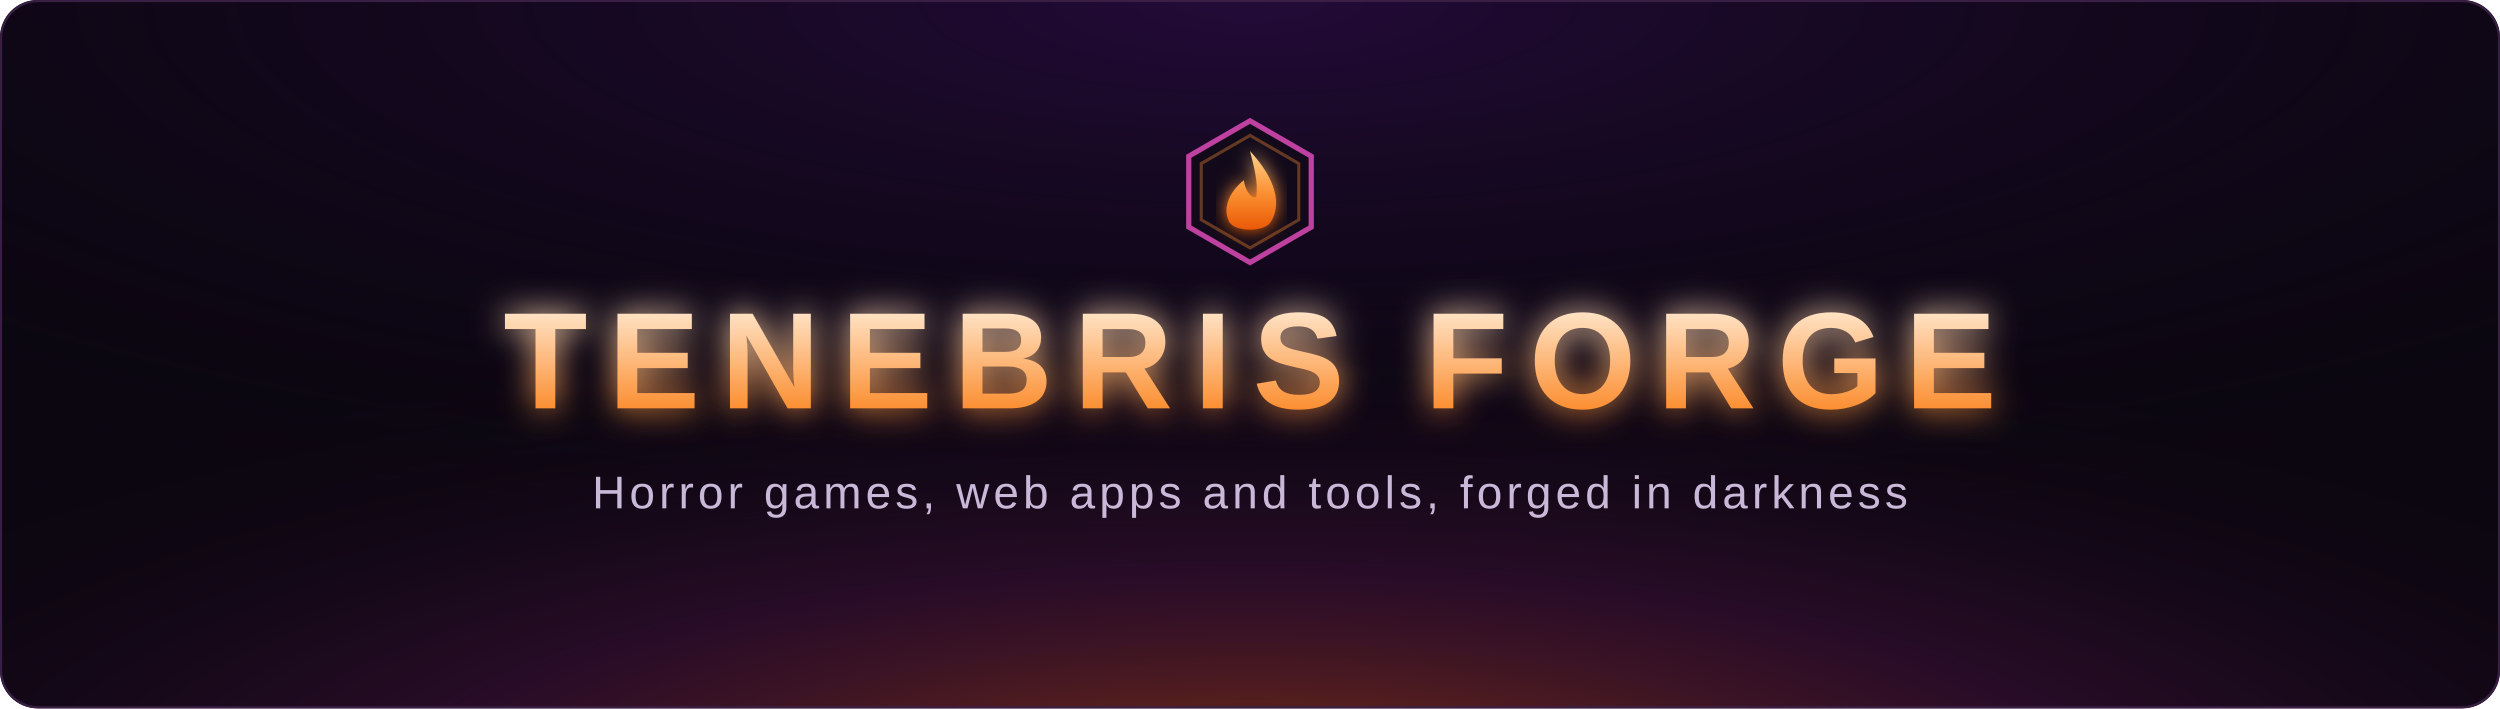
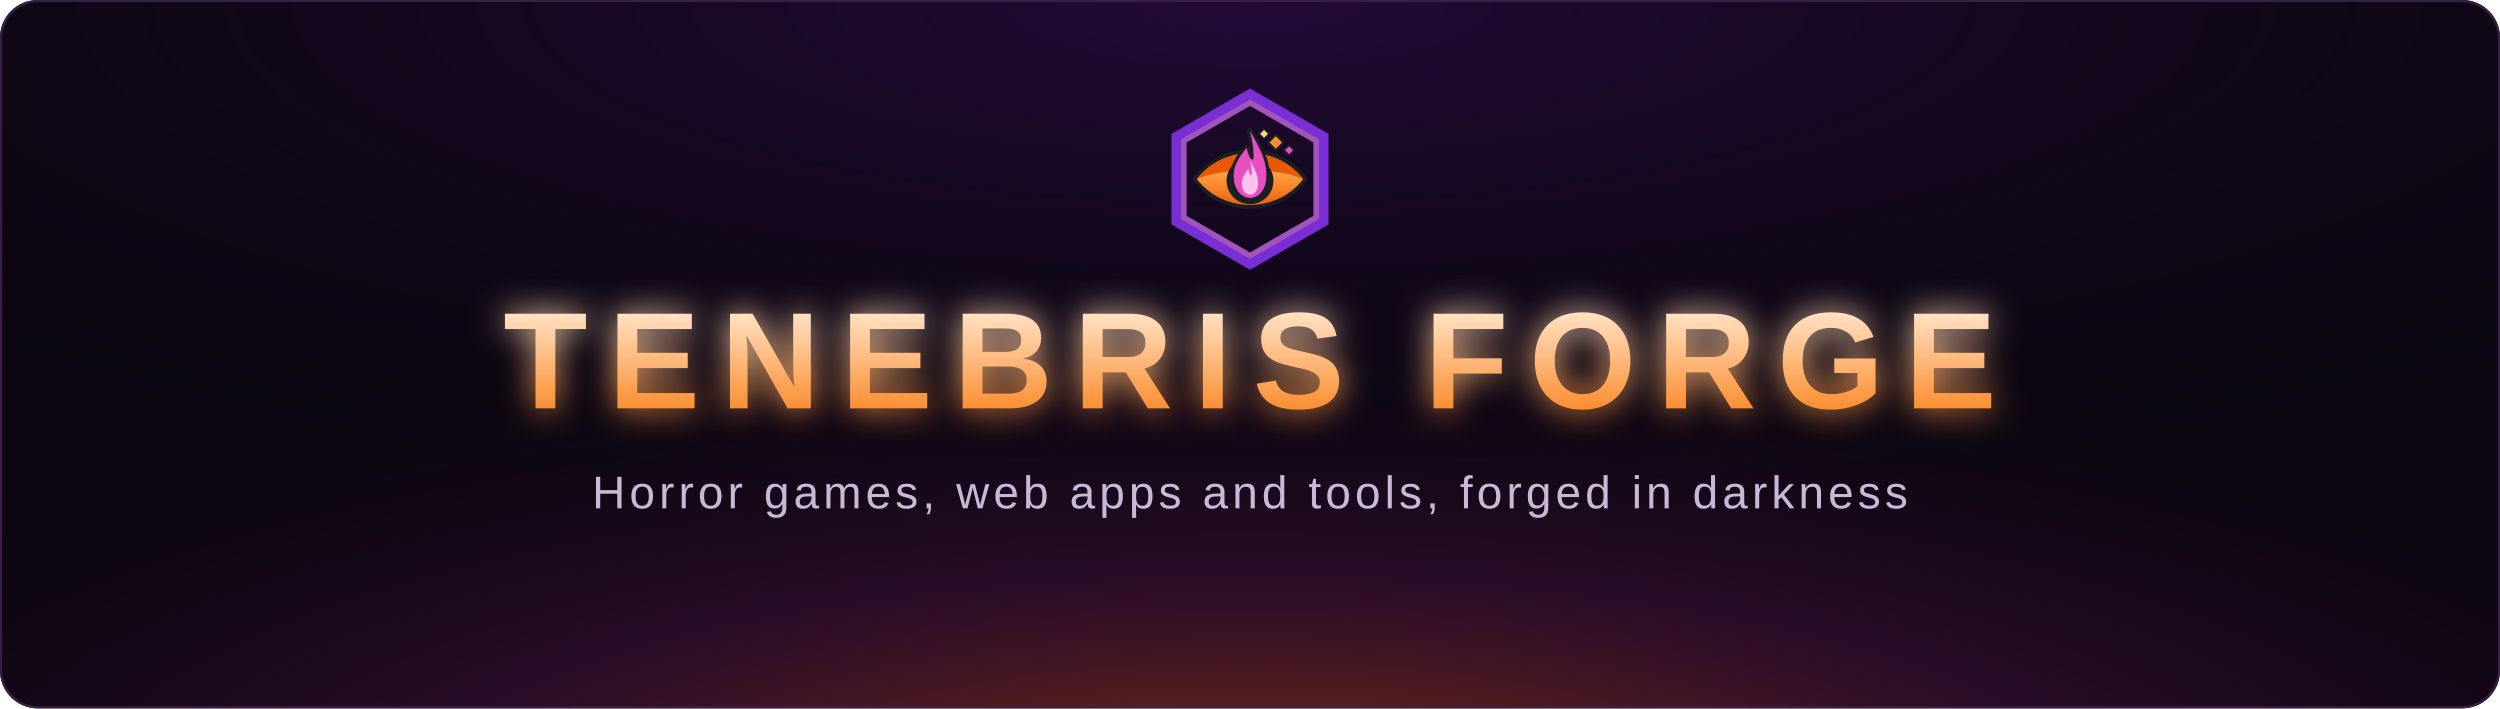
<svg xmlns="http://www.w3.org/2000/svg" viewBox="0 0 1200 340" width="1200" height="340" role="img" aria-label="Tenebris Forge">
  <defs>
    <radialGradient id="fire" cx="50%" cy="115%" r="70%">
      <stop offset="0" stop-color="#e95904" stop-opacity=".55" />
      <stop offset=".5" stop-color="#7a1d6a" stop-opacity=".25" />
      <stop offset="1" stop-color="#0b0610" stop-opacity="0" />
    </radialGradient>
    <radialGradient id="veil" cx="50%" cy="0%" r="80%">
      <stop offset="0" stop-color="#3b1060" stop-opacity=".5" />
      <stop offset="1" stop-color="#0b0610" stop-opacity="0" />
    </radialGradient>
    <linearGradient id="flame" x1="0" x2="0" y1="0" y2="1">
      <stop offset="0" stop-color="#ffd28a" />
      <stop offset=".55" stop-color="#fb8e31" />
      <stop offset="1" stop-color="#e95904" />
    </linearGradient>
    <linearGradient id="t" x1="0" x2="0" y1="0" y2="1">
      <stop offset="0" stop-color="#ffe2c4" />
      <stop offset="1" stop-color="#fb8e31" />
    </linearGradient>
    <filter id="glow" x="-20%" y="-50%" width="140%" height="200%">
      <feGaussianBlur stdDeviation="8" result="b" />
      <feMerge>
        <feMergeNode in="b" />
        <feMergeNode in="SourceGraphic" />
      </feMerge>
    </filter>
    <clipPath id="c">
      <rect width="1200" height="340" rx="18" />
    </clipPath>
  </defs>
  <g clip-path="url(#c)">
    <rect width="1200" height="340" fill="#0b0610" />
    <rect width="1200" height="340" fill="url(#veil)" />
    <rect width="1200" height="340" fill="url(#fire)">
      <animate attributeName="opacity" values="1;.8;1" dur="4s" repeatCount="indefinite" />
    </rect>
    <circle cx="311" cy="304" r="3.2" fill="#e95904" opacity="0">
      <animateTransform attributeName="transform" type="translate" from="0 0" to="13 -272" dur="10.1s" begin="1.9s" repeatCount="indefinite" />
      <animate attributeName="opacity" values="0;.95;0" dur="10.1s" begin="1.9s" repeatCount="indefinite" />
    </circle>
    <circle cx="1043" cy="298" r="2.0" fill="#ffd28a" opacity="0">
      <animateTransform attributeName="transform" type="translate" from="0 0" to="-38 -272" dur="5.4s" begin="8.5s" repeatCount="indefinite" />
      <animate attributeName="opacity" values="0;.95;0" dur="5.4s" begin="8.5s" repeatCount="indefinite" />
    </circle>
    <circle cx="152" cy="304" r="4.0" fill="#fb8e31" opacity="0">
      <animateTransform attributeName="transform" type="translate" from="0 0" to="30 -272" dur="11.0s" begin="8.3s" repeatCount="indefinite" />
      <animate attributeName="opacity" values="0;.95;0" dur="11.0s" begin="8.3s" repeatCount="indefinite" />
    </circle>
    <circle cx="972" cy="322" r="3.6" fill="#ffd28a" opacity="0">
      <animateTransform attributeName="transform" type="translate" from="0 0" to="-12 -272" dur="9.5s" begin="9.5s" repeatCount="indefinite" />
      <animate attributeName="opacity" values="0;.95;0" dur="9.5s" begin="9.5s" repeatCount="indefinite" />
    </circle>
    <circle cx="281" cy="335" r="2.9" fill="#e84fc0" opacity="0">
      <animateTransform attributeName="transform" type="translate" from="0 0" to="11 -272" dur="10.9s" begin="6.7s" repeatCount="indefinite" />
      <animate attributeName="opacity" values="0;.95;0" dur="10.9s" begin="6.7s" repeatCount="indefinite" />
    </circle>
    <circle cx="786" cy="255" r="3.0" fill="#e84fc0" opacity="0">
      <animateTransform attributeName="transform" type="translate" from="0 0" to="4 -272" dur="8.8s" begin="2.6s" repeatCount="indefinite" />
      <animate attributeName="opacity" values="0;.95;0" dur="8.8s" begin="2.6s" repeatCount="indefinite" />
    </circle>
    <circle cx="898" cy="224" r="3.2" fill="#e95904" opacity="0">
      <animateTransform attributeName="transform" type="translate" from="0 0" to="-26 -272" dur="7.7s" begin="1.8s" repeatCount="indefinite" />
      <animate attributeName="opacity" values="0;.95;0" dur="7.7s" begin="1.8s" repeatCount="indefinite" />
    </circle>
    <circle cx="427" cy="258" r="2.2" fill="#e84fc0" opacity="0">
      <animateTransform attributeName="transform" type="translate" from="0 0" to="4 -272" dur="6.7s" begin="8.9s" repeatCount="indefinite" />
      <animate attributeName="opacity" values="0;.95;0" dur="6.7s" begin="8.9s" repeatCount="indefinite" />
    </circle>
    <circle cx="678" cy="333" r="3.3" fill="#e84fc0" opacity="0">
      <animateTransform attributeName="transform" type="translate" from="0 0" to="-9 -272" dur="5.8s" begin="4.3s" repeatCount="indefinite" />
      <animate attributeName="opacity" values="0;.95;0" dur="5.8s" begin="4.3s" repeatCount="indefinite" />
    </circle>
    <circle cx="863" cy="340" r="1.6" fill="#e84fc0" opacity="0">
      <animateTransform attributeName="transform" type="translate" from="0 0" to="11 -272" dur="5.9s" begin="8.1s" repeatCount="indefinite" />
      <animate attributeName="opacity" values="0;.95;0" dur="5.9s" begin="8.1s" repeatCount="indefinite" />
    </circle>
    <circle cx="192" cy="264" r="3.7" fill="#e95904" opacity="0">
      <animateTransform attributeName="transform" type="translate" from="0 0" to="16 -272" dur="10.3s" begin="8.0s" repeatCount="indefinite" />
      <animate attributeName="opacity" values="0;.95;0" dur="10.3s" begin="8.0s" repeatCount="indefinite" />
    </circle>
    <circle cx="757" cy="280" r="3.1" fill="#e95904" opacity="0">
      <animateTransform attributeName="transform" type="translate" from="0 0" to="18 -272" dur="10.4s" begin="7.0s" repeatCount="indefinite" />
      <animate attributeName="opacity" values="0;.95;0" dur="10.4s" begin="7.0s" repeatCount="indefinite" />
    </circle>
    <circle cx="254" cy="294" r="3.0" fill="#ffd28a" opacity="0">
      <animateTransform attributeName="transform" type="translate" from="0 0" to="-25 -272" dur="8.5s" begin="3.6s" repeatCount="indefinite" />
      <animate attributeName="opacity" values="0;.95;0" dur="8.5s" begin="3.6s" repeatCount="indefinite" />
    </circle>
    <circle cx="231" cy="319" r="2.9" fill="#e84fc0" opacity="0">
      <animateTransform attributeName="transform" type="translate" from="0 0" to="11 -272" dur="10.4s" begin="1.7s" repeatCount="indefinite" />
      <animate attributeName="opacity" values="0;.95;0" dur="10.4s" begin="1.7s" repeatCount="indefinite" />
    </circle>
    <circle cx="667" cy="283" r="1.6" fill="#fb8e31" opacity="0">
      <animateTransform attributeName="transform" type="translate" from="0 0" to="2 -272" dur="7.6s" begin="3.4s" repeatCount="indefinite" />
      <animate attributeName="opacity" values="0;.95;0" dur="7.6s" begin="3.4s" repeatCount="indefinite" />
    </circle>
    <circle cx="152" cy="249" r="2.5" fill="#fb8e31" opacity="0">
      <animateTransform attributeName="transform" type="translate" from="0 0" to="35 -272" dur="10.4s" begin="5.7s" repeatCount="indefinite" />
      <animate attributeName="opacity" values="0;.95;0" dur="10.4s" begin="5.7s" repeatCount="indefinite" />
    </circle>
    <circle cx="626" cy="328" r="1.6" fill="#e84fc0" opacity="0">
      <animateTransform attributeName="transform" type="translate" from="0 0" to="-22 -272" dur="6.9s" begin="1.6s" repeatCount="indefinite" />
      <animate attributeName="opacity" values="0;.95;0" dur="6.9s" begin="1.6s" repeatCount="indefinite" />
    </circle>
    <circle cx="249" cy="321" r="2.4" fill="#e95904" opacity="0">
      <animateTransform attributeName="transform" type="translate" from="0 0" to="-19 -272" dur="9.3s" begin="1.6s" repeatCount="indefinite" />
      <animate attributeName="opacity" values="0;.95;0" dur="9.3s" begin="1.6s" repeatCount="indefinite" />
    </circle>
    <circle cx="821" cy="328" r="2.1" fill="#e95904" opacity="0">
      <animateTransform attributeName="transform" type="translate" from="0 0" to="7 -272" dur="8.5s" begin="3.6s" repeatCount="indefinite" />
      <animate attributeName="opacity" values="0;.95;0" dur="8.5s" begin="3.6s" repeatCount="indefinite" />
    </circle>
    <circle cx="513" cy="298" r="2.6" fill="#fb8e31" opacity="0">
      <animateTransform attributeName="transform" type="translate" from="0 0" to="21 -272" dur="6.9s" begin="4.6s" repeatCount="indefinite" />
      <animate attributeName="opacity" values="0;.95;0" dur="6.9s" begin="4.6s" repeatCount="indefinite" />
    </circle>
    <circle cx="720" cy="205" r="3.4" fill="#e84fc0" opacity="0">
      <animateTransform attributeName="transform" type="translate" from="0 0" to="-13 -272" dur="6.1s" begin="4.8s" repeatCount="indefinite" />
      <animate attributeName="opacity" values="0;.95;0" dur="6.1s" begin="4.8s" repeatCount="indefinite" />
    </circle>
    <circle cx="347" cy="268" r="1.8" fill="#e95904" opacity="0">
      <animateTransform attributeName="transform" type="translate" from="0 0" to="-23 -272" dur="10.2s" begin="1.1s" repeatCount="indefinite" />
      <animate attributeName="opacity" values="0;.95;0" dur="10.2s" begin="1.1s" repeatCount="indefinite" />
    </circle>
    <circle cx="364" cy="261" r="1.6" fill="#e84fc0" opacity="0">
      <animateTransform attributeName="transform" type="translate" from="0 0" to="7 -272" dur="5.8s" begin="3.6s" repeatCount="indefinite" />
      <animate attributeName="opacity" values="0;.95;0" dur="5.8s" begin="3.6s" repeatCount="indefinite" />
    </circle>
    <circle cx="700" cy="267" r="2.4" fill="#fb8e31" opacity="0">
      <animateTransform attributeName="transform" type="translate" from="0 0" to="-14 -272" dur="6.8s" begin="9.7s" repeatCount="indefinite" />
      <animate attributeName="opacity" values="0;.95;0" dur="6.8s" begin="9.7s" repeatCount="indefinite" />
    </circle>
    <circle cx="1071" cy="284" r="1.8" fill="#e95904" opacity="0">
      <animateTransform attributeName="transform" type="translate" from="0 0" to="-33 -272" dur="5.0s" begin="2.5s" repeatCount="indefinite" />
      <animate attributeName="opacity" values="0;.95;0" dur="5.0s" begin="2.5s" repeatCount="indefinite" />
    </circle>
    <circle cx="1118" cy="214" r="2.2" fill="#e95904" opacity="0">
      <animateTransform attributeName="transform" type="translate" from="0 0" to="13 -272" dur="9.9s" begin="0.5s" repeatCount="indefinite" />
      <animate attributeName="opacity" values="0;.95;0" dur="9.9s" begin="0.5s" repeatCount="indefinite" />
    </circle>
    <circle cx="1122" cy="280" r="3.8" fill="#fb8e31" opacity="0">
      <animateTransform attributeName="transform" type="translate" from="0 0" to="27 -272" dur="7.6s" begin="5.7s" repeatCount="indefinite" />
      <animate attributeName="opacity" values="0;.95;0" dur="7.6s" begin="5.7s" repeatCount="indefinite" />
    </circle>
    <circle cx="1077" cy="221" r="1.8" fill="#e84fc0" opacity="0">
      <animateTransform attributeName="transform" type="translate" from="0 0" to="-16 -272" dur="8.2s" begin="8.1s" repeatCount="indefinite" />
      <animate attributeName="opacity" values="0;.95;0" dur="8.2s" begin="8.1s" repeatCount="indefinite" />
    </circle>
    <circle cx="1154" cy="247" r="1.7" fill="#fb8e31" opacity="0">
      <animateTransform attributeName="transform" type="translate" from="0 0" to="-31 -272" dur="5.3s" begin="0.3s" repeatCount="indefinite" />
      <animate attributeName="opacity" values="0;.95;0" dur="5.3s" begin="0.3s" repeatCount="indefinite" />
    </circle>
    <circle cx="859" cy="330" r="4.0" fill="#ffd28a" opacity="0">
      <animateTransform attributeName="transform" type="translate" from="0 0" to="33 -272" dur="9.9s" begin="4.2s" repeatCount="indefinite" />
      <animate attributeName="opacity" values="0;.95;0" dur="9.9s" begin="4.2s" repeatCount="indefinite" />
    </circle>
    <circle cx="49" cy="218" r="2.5" fill="#e95904" opacity="0">
      <animateTransform attributeName="transform" type="translate" from="0 0" to="23 -272" dur="7.3s" begin="3.9s" repeatCount="indefinite" />
      <animate attributeName="opacity" values="0;.95;0" dur="7.3s" begin="3.9s" repeatCount="indefinite" />
    </circle>
    <circle cx="540" cy="205" r="1.6" fill="#e95904" opacity="0">
      <animateTransform attributeName="transform" type="translate" from="0 0" to="36 -272" dur="6.6s" begin="3.3s" repeatCount="indefinite" />
      <animate attributeName="opacity" values="0;.95;0" dur="6.6s" begin="3.3s" repeatCount="indefinite" />
    </circle>
    <circle cx="1143" cy="259" r="1.9" fill="#e84fc0" opacity="0">
      <animateTransform attributeName="transform" type="translate" from="0 0" to="-19 -272" dur="10.0s" begin="8.0s" repeatCount="indefinite" />
      <animate attributeName="opacity" values="0;.95;0" dur="10.0s" begin="8.0s" repeatCount="indefinite" />
    </circle>
    <circle cx="553" cy="336" r="2.8" fill="#e84fc0" opacity="0">
      <animateTransform attributeName="transform" type="translate" from="0 0" to="27 -272" dur="6.2s" begin="3.8s" repeatCount="indefinite" />
      <animate attributeName="opacity" values="0;.95;0" dur="6.2s" begin="3.8s" repeatCount="indefinite" />
    </circle>
    <circle cx="35" cy="336" r="2.7" fill="#fb8e31" opacity="0">
      <animateTransform attributeName="transform" type="translate" from="0 0" to="7 -272" dur="8.0s" begin="1.3s" repeatCount="indefinite" />
      <animate attributeName="opacity" values="0;.95;0" dur="8.0s" begin="1.3s" repeatCount="indefinite" />
    </circle>
    <circle cx="369" cy="333" r="2.7" fill="#e95904" opacity="0">
      <animateTransform attributeName="transform" type="translate" from="0 0" to="16 -272" dur="8.1s" begin="8.3s" repeatCount="indefinite" />
      <animate attributeName="opacity" values="0;.95;0" dur="8.1s" begin="8.3s" repeatCount="indefinite" />
    </circle>
    <circle cx="1093" cy="305" r="1.6" fill="#e95904" opacity="0">
      <animateTransform attributeName="transform" type="translate" from="0 0" to="-16 -272" dur="8.2s" begin="7.8s" repeatCount="indefinite" />
      <animate attributeName="opacity" values="0;.95;0" dur="8.2s" begin="7.8s" repeatCount="indefinite" />
    </circle>
    <circle cx="743" cy="299" r="3.3" fill="#e95904" opacity="0">
      <animateTransform attributeName="transform" type="translate" from="0 0" to="-1 -272" dur="7.6s" begin="7.5s" repeatCount="indefinite" />
      <animate attributeName="opacity" values="0;.95;0" dur="7.6s" begin="7.5s" repeatCount="indefinite" />
    </circle>
    <circle cx="730" cy="240" r="2.8" fill="#ffd28a" opacity="0">
      <animateTransform attributeName="transform" type="translate" from="0 0" to="12 -272" dur="5.1s" begin="4.5s" repeatCount="indefinite" />
      <animate attributeName="opacity" values="0;.95;0" dur="5.1s" begin="4.5s" repeatCount="indefinite" />
    </circle>
    <circle cx="730" cy="281" r="4.0" fill="#fb8e31" opacity="0">
      <animateTransform attributeName="transform" type="translate" from="0 0" to="-32 -272" dur="6.4s" begin="5.1s" repeatCount="indefinite" />
      <animate attributeName="opacity" values="0;.95;0" dur="6.4s" begin="5.1s" repeatCount="indefinite" />
    </circle>
-     <polygon points="629.4,109.0 600.0,126.0 570.6,109.0 570.6,75.0 600.0,58.0 629.4,75.0" fill="#120a1a" stroke="#e84fc0" stroke-opacity=".8" stroke-width="2.5" />
-     <polygon points="623.4,105.5 600.0,119.0 576.6,105.5 576.6,78.5 600.0,65.0 623.4,78.5" fill="none" stroke="#fb8e31" stroke-opacity=".35" stroke-width="1.5" />
-     <g transform="translate(456.0 -39.5) scale(0.5)" filter="url(#glow)">
-       <path d="M288 224 C314 252 318 276 308 292 C302 302 274 302 268 292 C260 276 272 260 282 252 C284 264 290 270 294 268 C296 254 292 240 288 224Z" fill="url(#flame)">
-         <animate attributeName="opacity" values="1;.75;1" dur="2.4s" repeatCount="indefinite" />
-       </path>
+     <defs>
+       <linearGradient id="tf-ember" gradientUnits="userSpaceOnUse" x1="0" y1="92" x2="0" y2="166">
+         <stop offset="0" stop-color="#ffc66e" />
+         <stop offset=".55" stop-color="#fb8e31" />
+         <stop offset="1" stop-color="#e95904" />
+       </linearGradient>
+     </defs>
+     <g transform="translate(552.0 38.0) scale(0.375)">
+       <path fill-rule="evenodd" fill="#7a2fd6" d="M128.0 12.0 L228.5 70.0 L228.5 186.0 L128.0 244.0 L27.5 186.0 L27.5 70.0 Z M128.0 34.0 L209.4 81.0 L209.4 175.0 L128.0 222.0 L46.6 175.0 L46.6 81.0 Z" />
+       <path fill-rule="evenodd" fill="#a155b9" d="M128.0 26.0 L216.3 77.0 L216.3 179.0 L128.0 230.0 L39.7 179.0 L39.7 77.0 Z M128.0 34.0 L209.4 81.0 L209.4 175.0 L128.0 222.0 L46.6 175.0 L46.6 81.0 Z" />
+       <path fill="url(#tf-ember)" stroke="#1b1e24" stroke-width="10" stroke-linejoin="round" paint-order="stroke" d="M60 128 C94.0 84 162.0 84 196 128 C162.0 172 94.0 172 60 128 Z" />
+       <path fill="#e95904" d="M60 128 C94.0 84 162.0 84 196 128 C162.0 112.6 94.0 112.6 60 128 Z" />
+       <path fill="#1b1e24" d="M98 130 A30 30 0 1 0 158 130 A30 30 0 1 0 98 130 Z" />
+       <path fill="#e84fc0" stroke="#1b1e24" stroke-width="8" stroke-linejoin="round" paint-order="stroke" d="M128 66 C140.1 87.5 150 104.7 148.9 126.2 C147.8 143.4 137.9 152 128 152 C118.1 152 108.2 143.4 107.1 126.2 C106 109.0 115.9 98.68 123.6 87.5 C126.9 102.12 130.2 104.7 132.4 102.12 C133.5 90.08 130.2 76.32 128 66 Z" />
+       <path fill="#ffc2ee" d="M128 104 C134.05 115.0 139 123.8 138.45 134.8 C137.9 143.6 132.95 148 128 148 C123.05 148 118.1 143.6 117.55 134.8 C117 126.0 121.95 120.72 125.8 115.0 C127.45 122.48 129.1 123.8 130.2 122.48 C130.75 116.32 129.1 109.28 128 104 Z" />
+       <path fill="#ffd28a" stroke="#1b1e24" stroke-width="5" stroke-linejoin="round" paint-order="stroke" d="M146 65 L151 70 L146 75 L141 70 Z" />
+       <path fill="#fb8e31" stroke="#1b1e24" stroke-width="6" stroke-linejoin="round" paint-order="stroke" d="M161 73 L169 81 L161 89 L153 81 Z" />
+       <path fill="#e84fc0" stroke="#1b1e24" stroke-width="5" stroke-linejoin="round" paint-order="stroke" d="M178 86 L183 91 L178 96 L173 91 Z" />
    </g>
    <text x="600" y="196" text-anchor="middle" font-family="'Segoe UI', Ubuntu, 'Helvetica Neue', Arial, sans-serif" font-size="66" font-weight="800" letter-spacing="10" fill="url(#t)" filter="url(#glow)">TENEBRIS FORGE</text>
    <text x="600" y="244" text-anchor="middle" font-family="'Segoe UI', Ubuntu, 'Helvetica Neue', Arial, sans-serif" font-size="22" letter-spacing="2" fill="#c9b8d8">Horror games, web apps and tools, forged in darkness</text>
  </g>
  <rect x=".5" y=".5" width="1199" height="339" rx="18" fill="none" stroke="#3a1f45" />
</svg>
